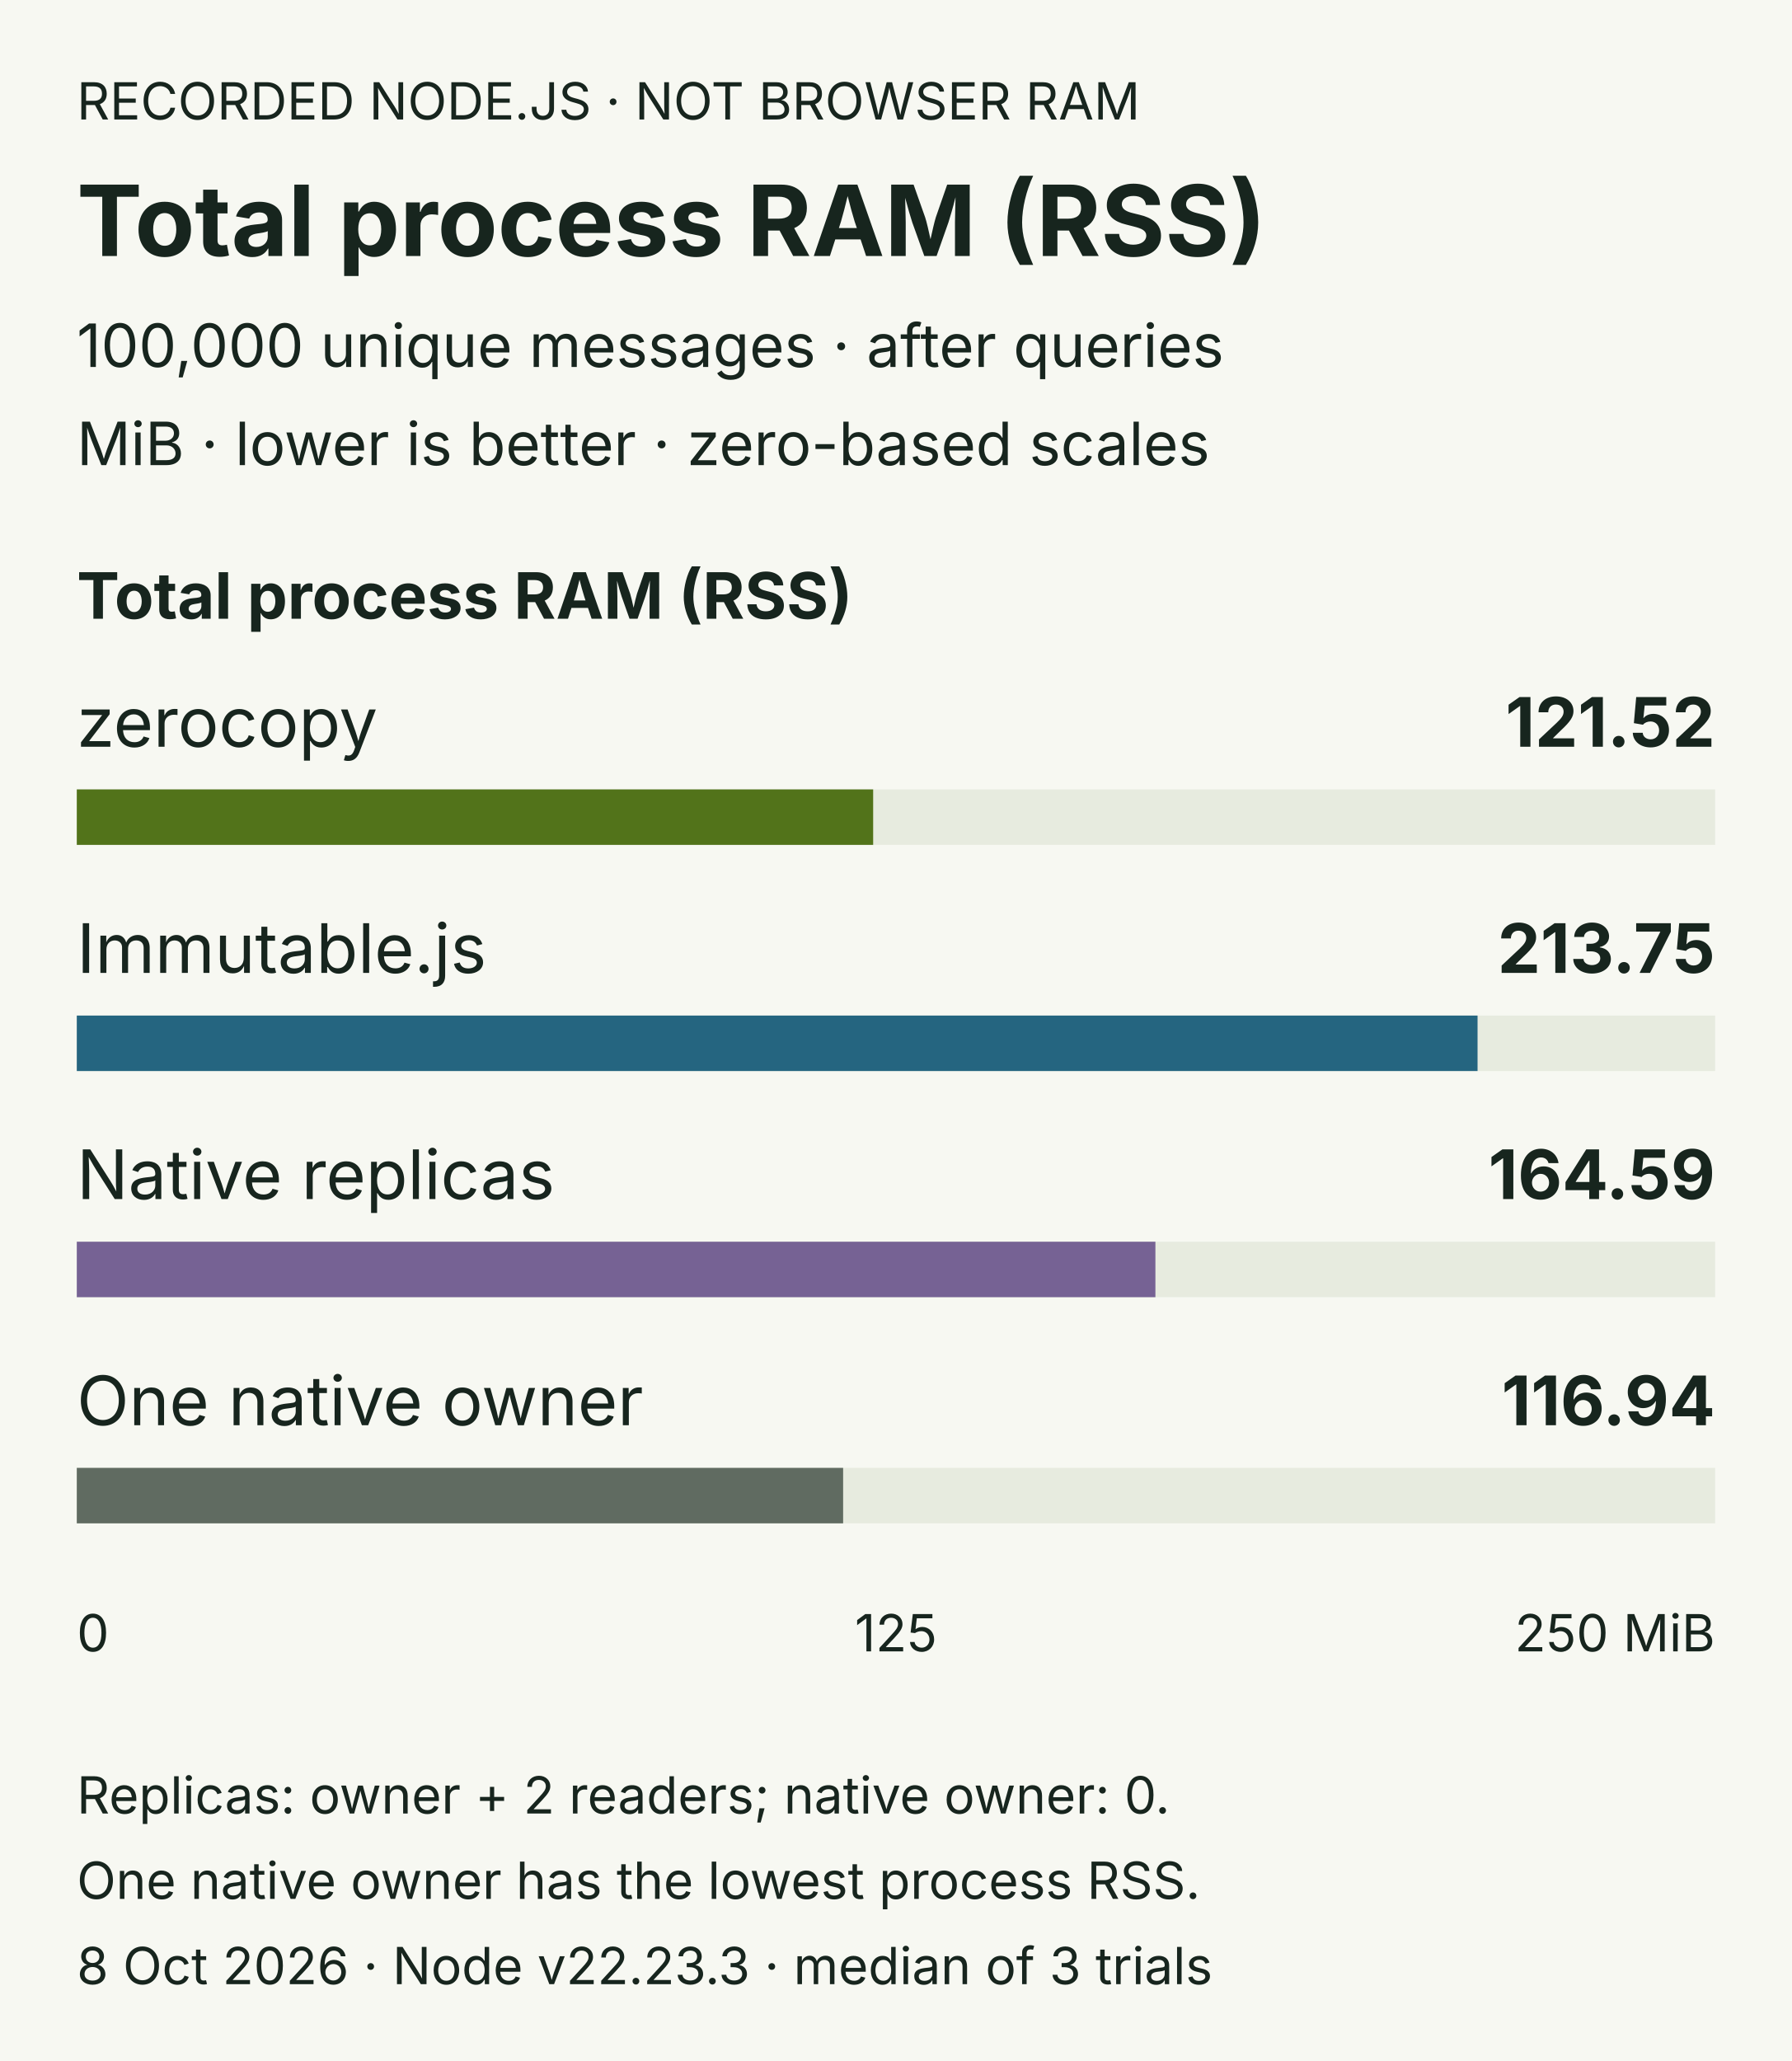
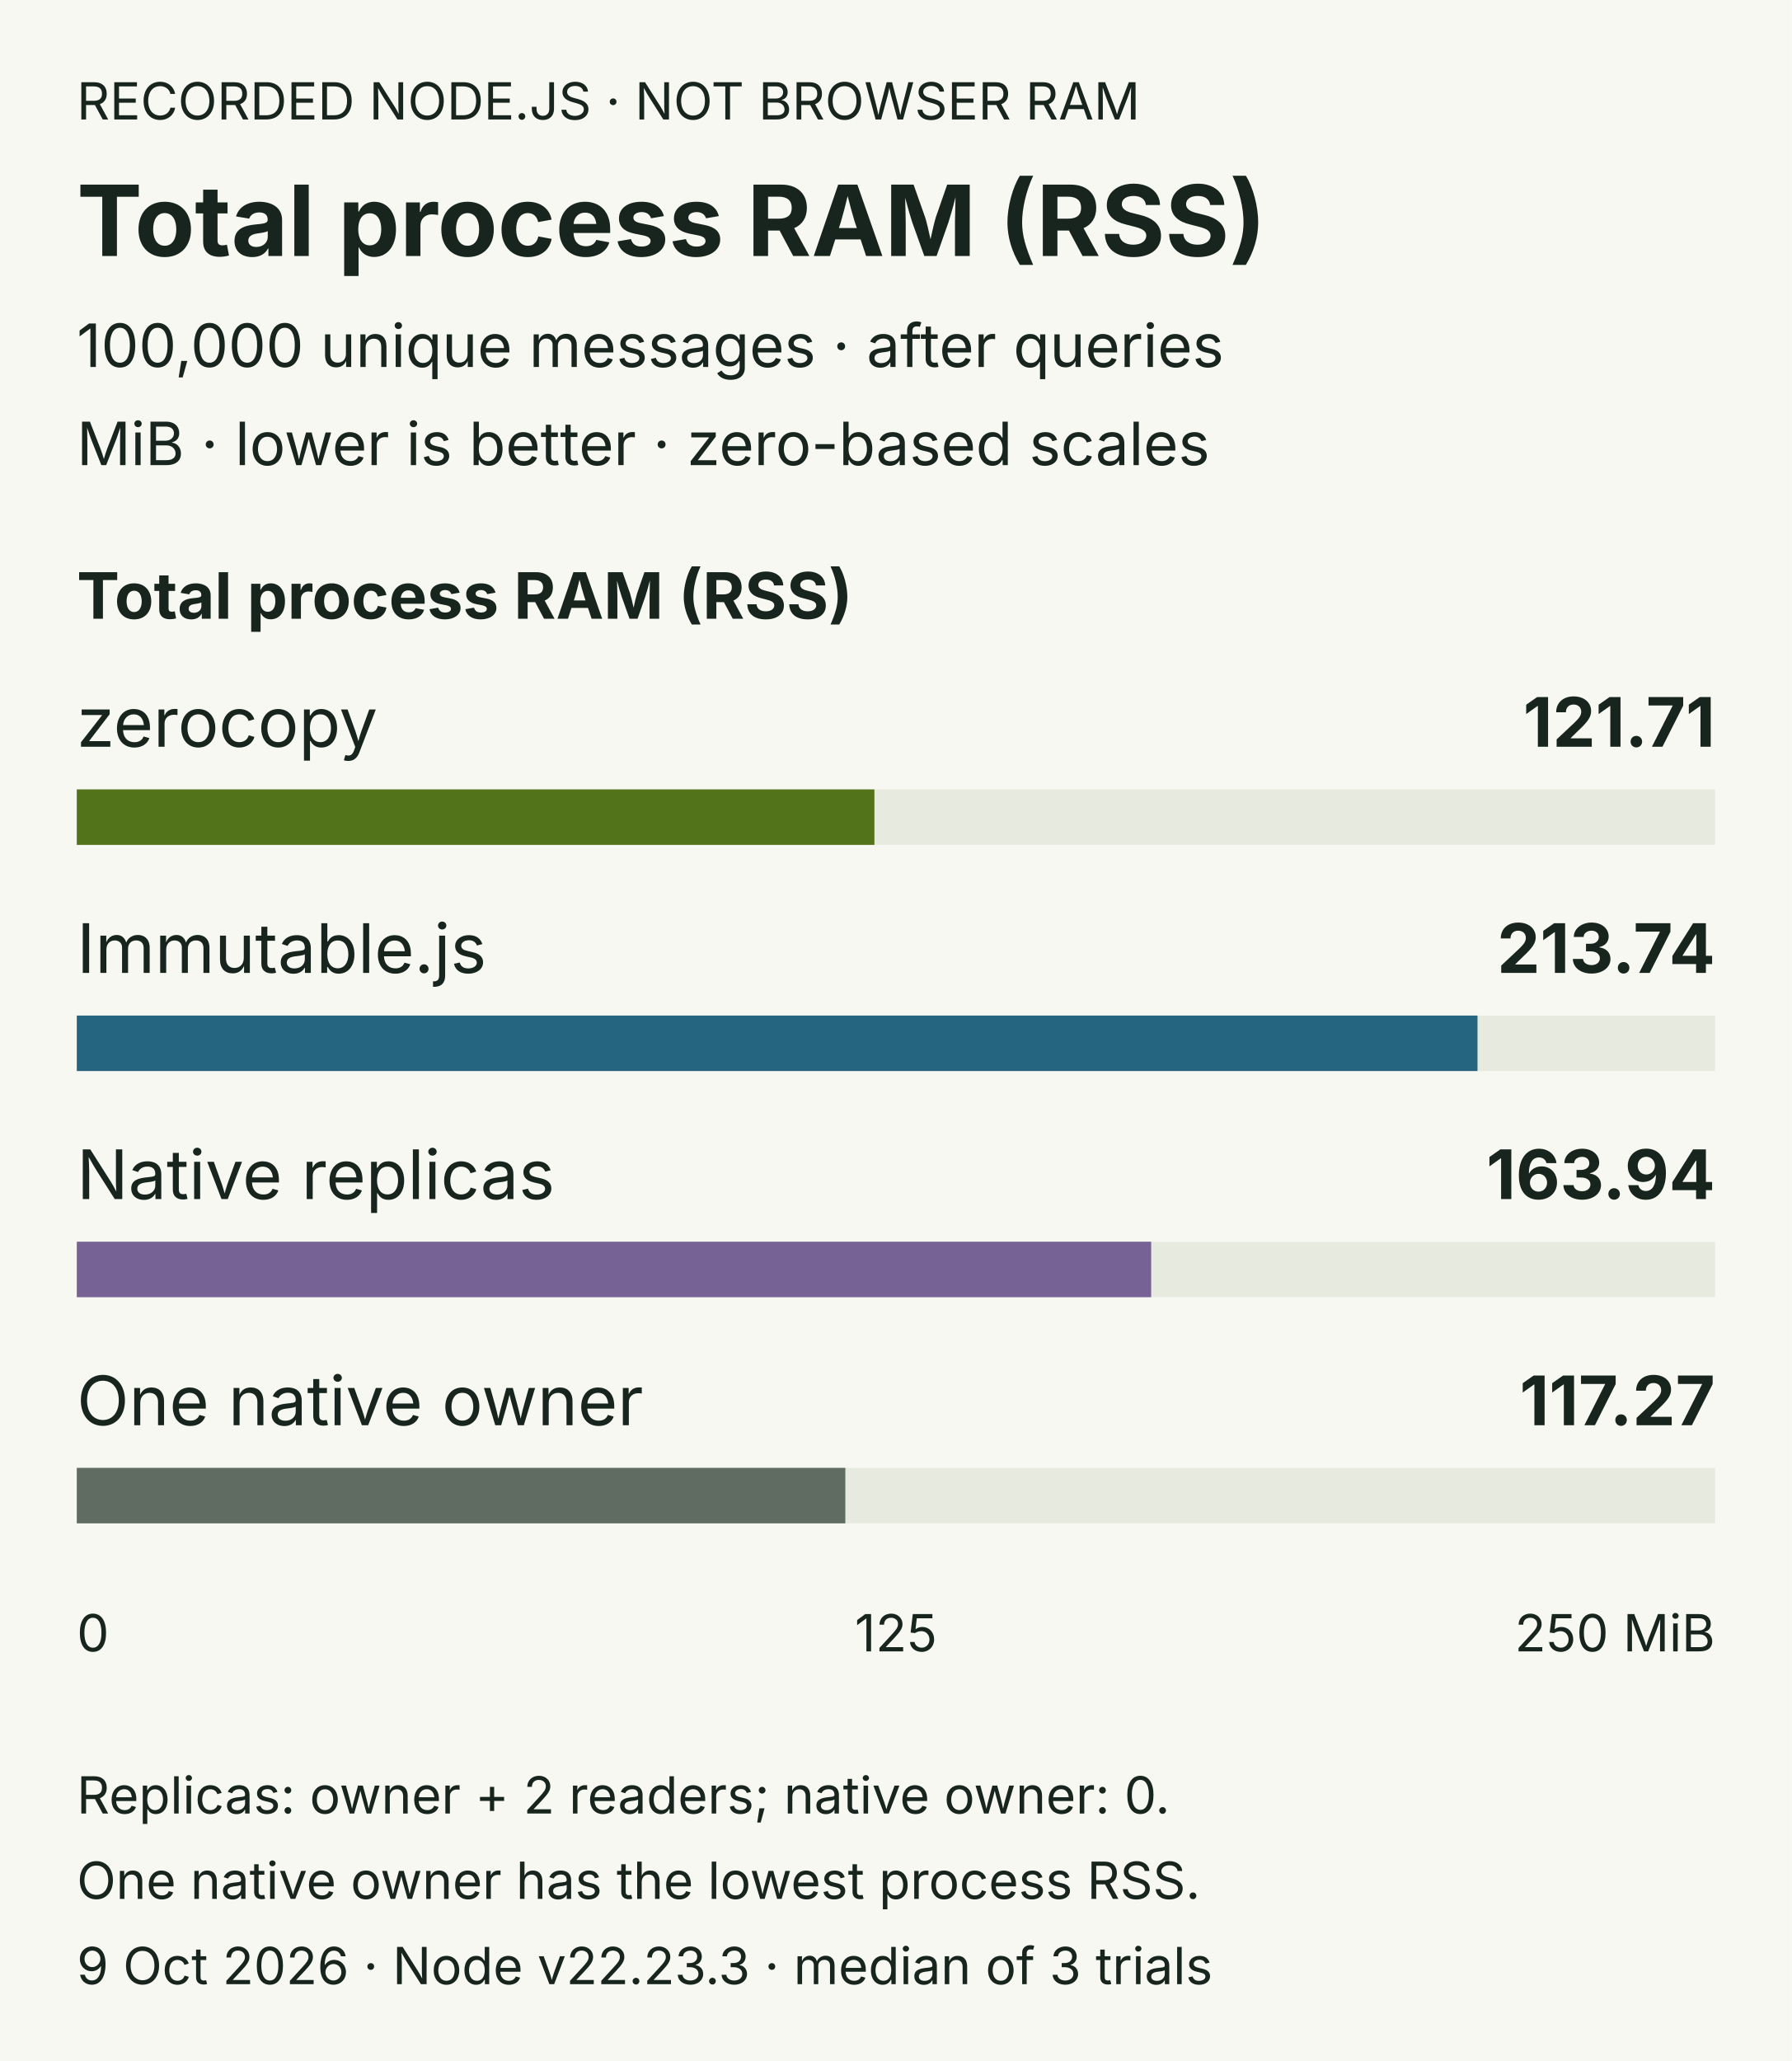
<svg xmlns="http://www.w3.org/2000/svg" width="420" height="483" viewBox="0 0 420 483" role="img" aria-labelledby="title desc">
  <rect width="420" height="483" fill="#f7f8f2" />
  <g font-family="system-ui,-apple-system,Segoe UI,sans-serif" fill="#17251e">
    <text x="18" y="28" font-size="12">RECORDED NODE.JS · NOT BROWSER RAM</text>
    <text x="18" y="60" font-size="23" font-weight="650">Total process RAM (RSS)</text>
    <text x="18" y="86" font-size="14">100,000 unique messages · after queries</text>
    <text x="18" y="109" font-size="14">MiB · lower is better · zero-based scales</text>
    <text x="18" y="145" font-size="15" font-weight="650">Total process RAM (RSS)</text>
    <text x="18" y="175" font-size="16">zerocopy</text>
-     <text x="402" y="175" text-anchor="end" font-size="16" font-weight="650">121.52</text>
+     <text x="402" y="175" text-anchor="end" font-size="16" font-weight="650">121.71</text>
    <rect x="18" y="185" width="384" height="13" fill="#e7ebdf" />
-     <rect x="18" y="185" width="186.654" height="13" fill="#52731a" />
+     <rect x="18" y="185" width="186.948" height="13" fill="#52731a" />
    <text x="18" y="228" font-size="16">Immutable.js</text>
-     <text x="402" y="228" text-anchor="end" font-size="16" font-weight="650">213.75</text>
+     <text x="402" y="228" text-anchor="end" font-size="16" font-weight="650">213.74</text>
    <rect x="18" y="238" width="384" height="13" fill="#e7ebdf" />
-     <rect x="18" y="238" width="328.314" height="13" fill="#256580" />
+     <rect x="18" y="238" width="328.302" height="13" fill="#256580" />
    <text x="18" y="281" font-size="16">Native replicas</text>
-     <text x="402" y="281" text-anchor="end" font-size="16" font-weight="650">164.59</text>
+     <text x="402" y="281" text-anchor="end" font-size="16" font-weight="650">163.94</text>
    <rect x="18" y="291" width="384" height="13" fill="#e7ebdf" />
-     <rect x="18" y="291" width="252.81" height="13" fill="#766294" />
+     <rect x="18" y="291" width="251.814" height="13" fill="#766294" />
    <text x="18" y="334" font-size="16">One native owner</text>
-     <text x="402" y="334" text-anchor="end" font-size="16" font-weight="650">116.94</text>
+     <text x="402" y="334" text-anchor="end" font-size="16" font-weight="650">117.27</text>
    <rect x="18" y="344" width="384" height="13" fill="#e7ebdf" />
-     <rect x="18" y="344" width="179.616" height="13" fill="#606b61" />
+     <rect x="18" y="344" width="180.132" height="13" fill="#606b61" />
    <text x="18" y="387" font-size="12">0</text>
    <text x="210" y="387" text-anchor="middle" font-size="12">125</text>
    <text x="402" y="387" text-anchor="end" font-size="12">250 MiB</text>
    <text x="18" y="425" font-size="12">Replicas: owner + 2 readers; native owner: 0.</text>
    <text x="18" y="445" font-size="12">One native owner has the lowest process RSS.</text>
-     <text x="18" y="465" font-size="12">8 Oct 2026 · Node v22.23.3 · median of 3 trials</text>
+     <text x="18" y="465" font-size="12">9 Oct 2026 · Node v22.23.3 · median of 3 trials</text>
  </g>
</svg>
